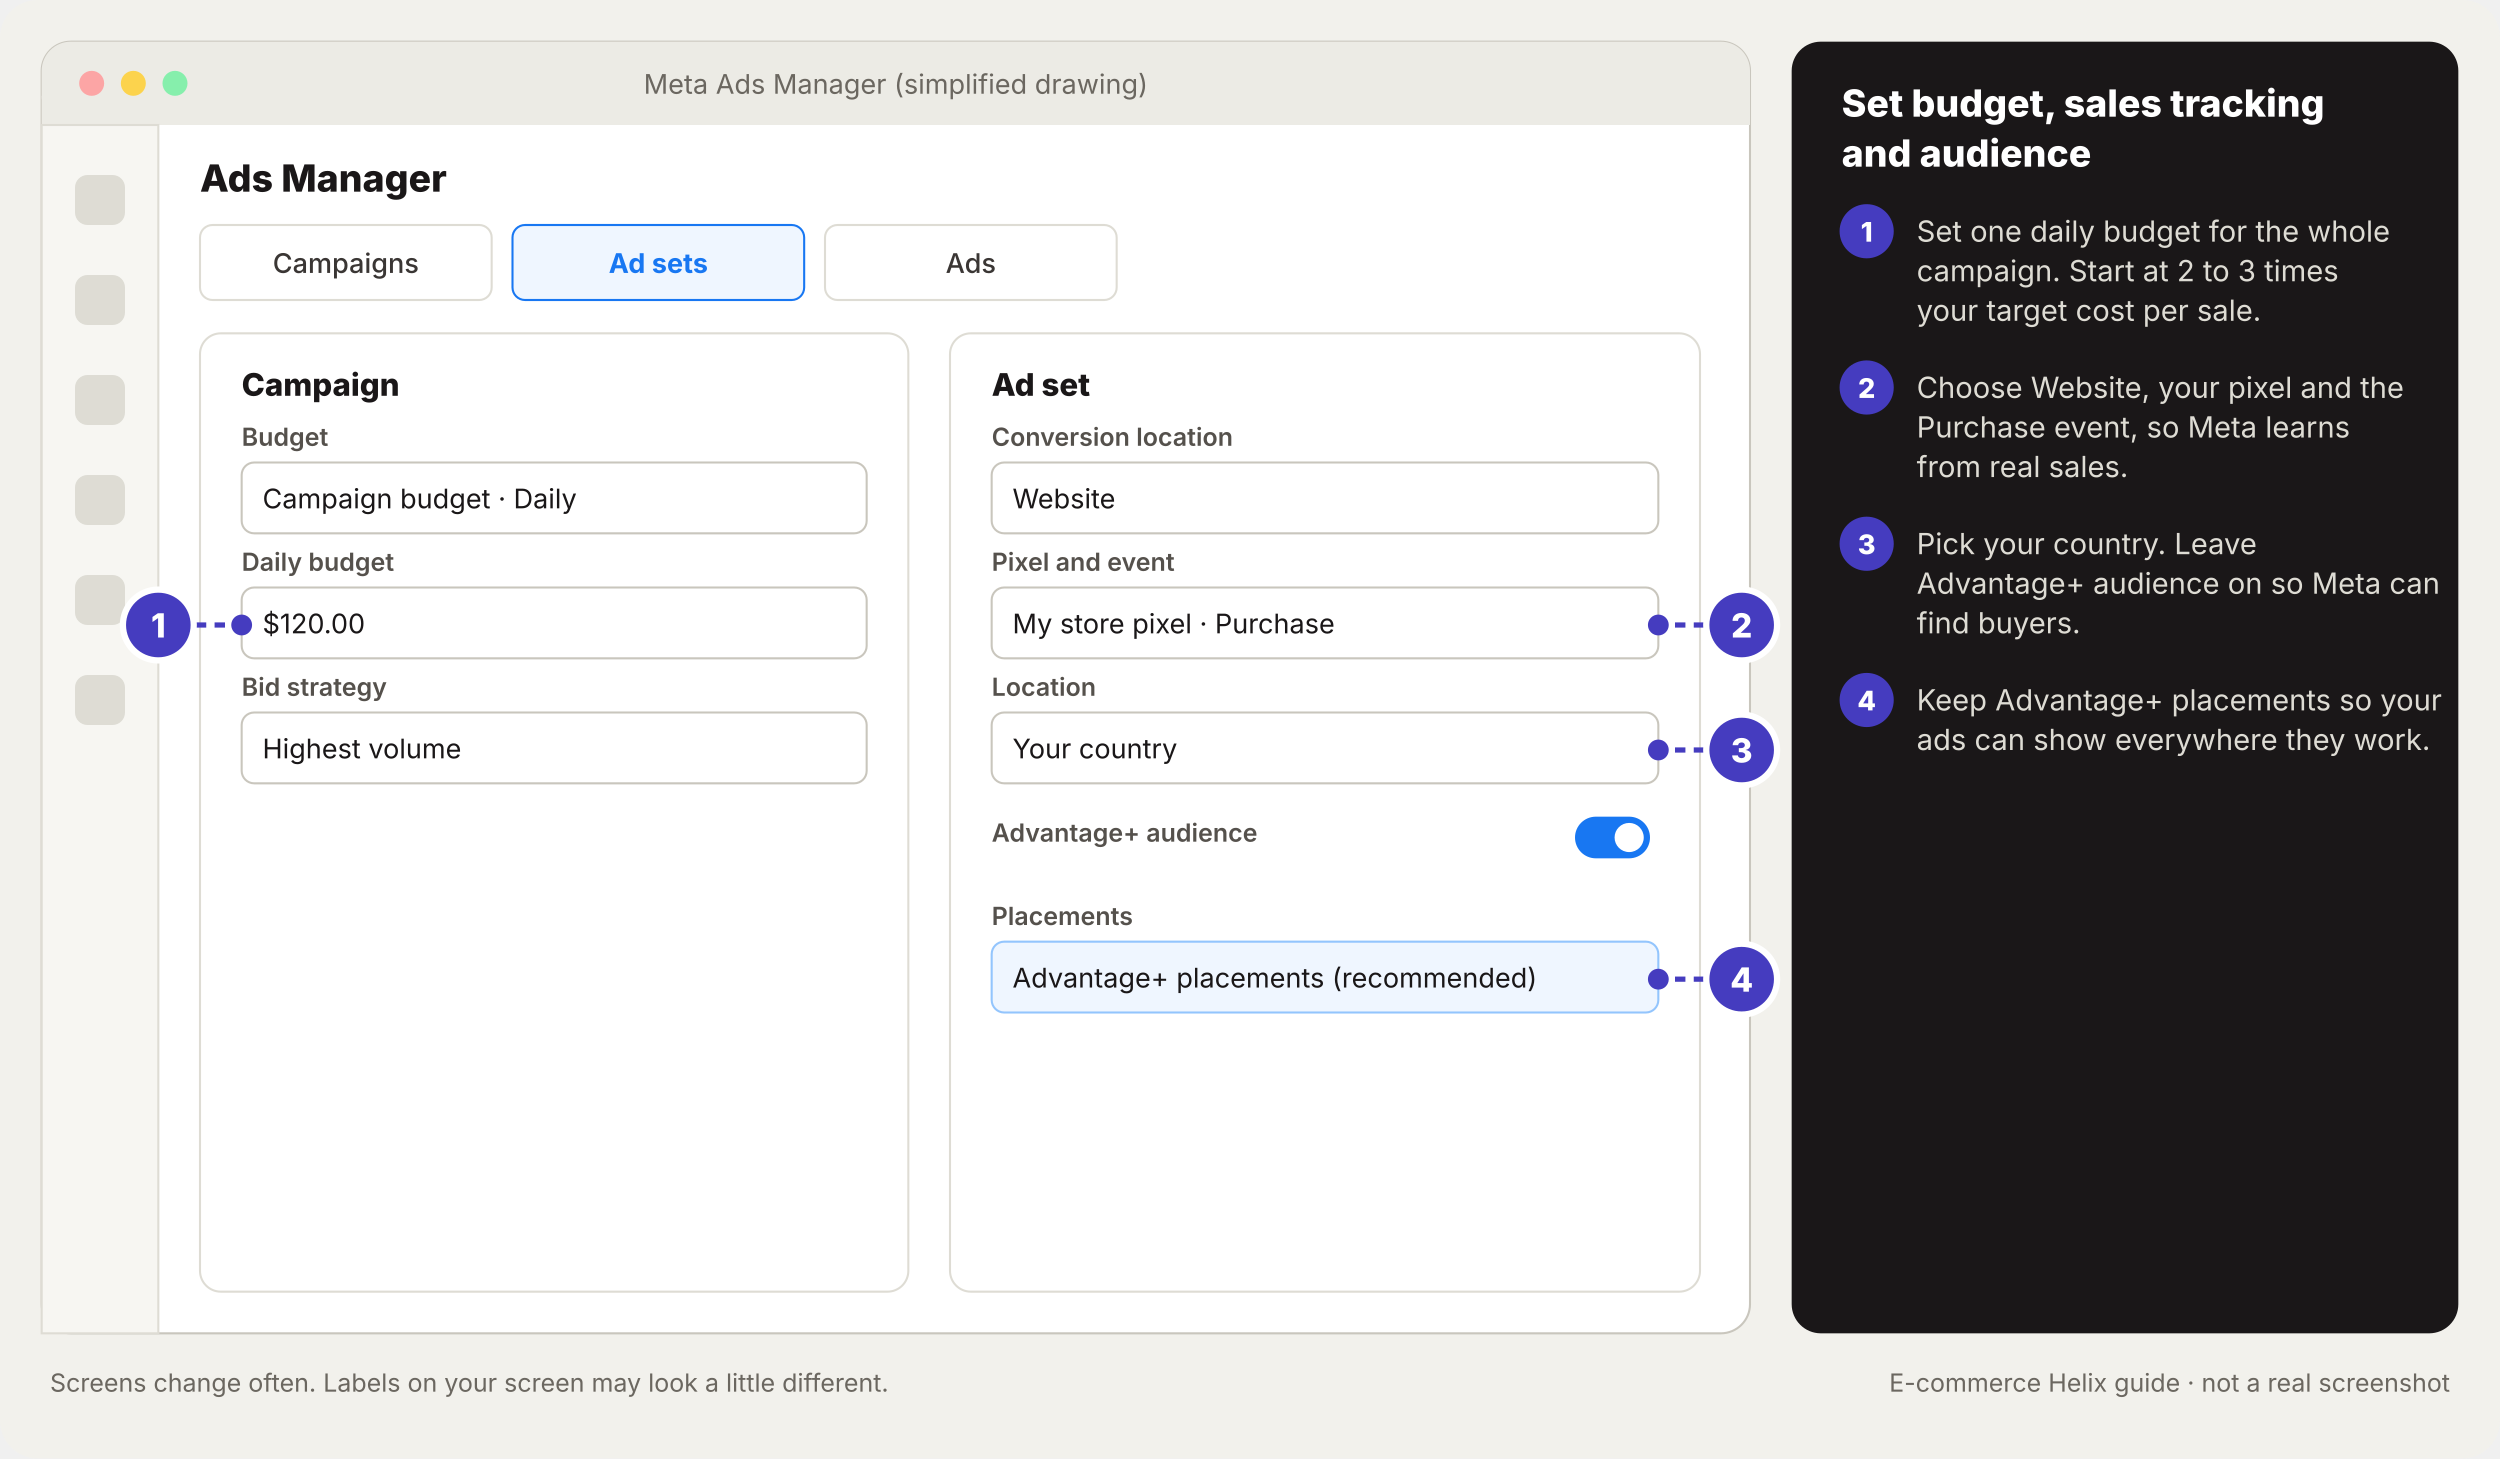
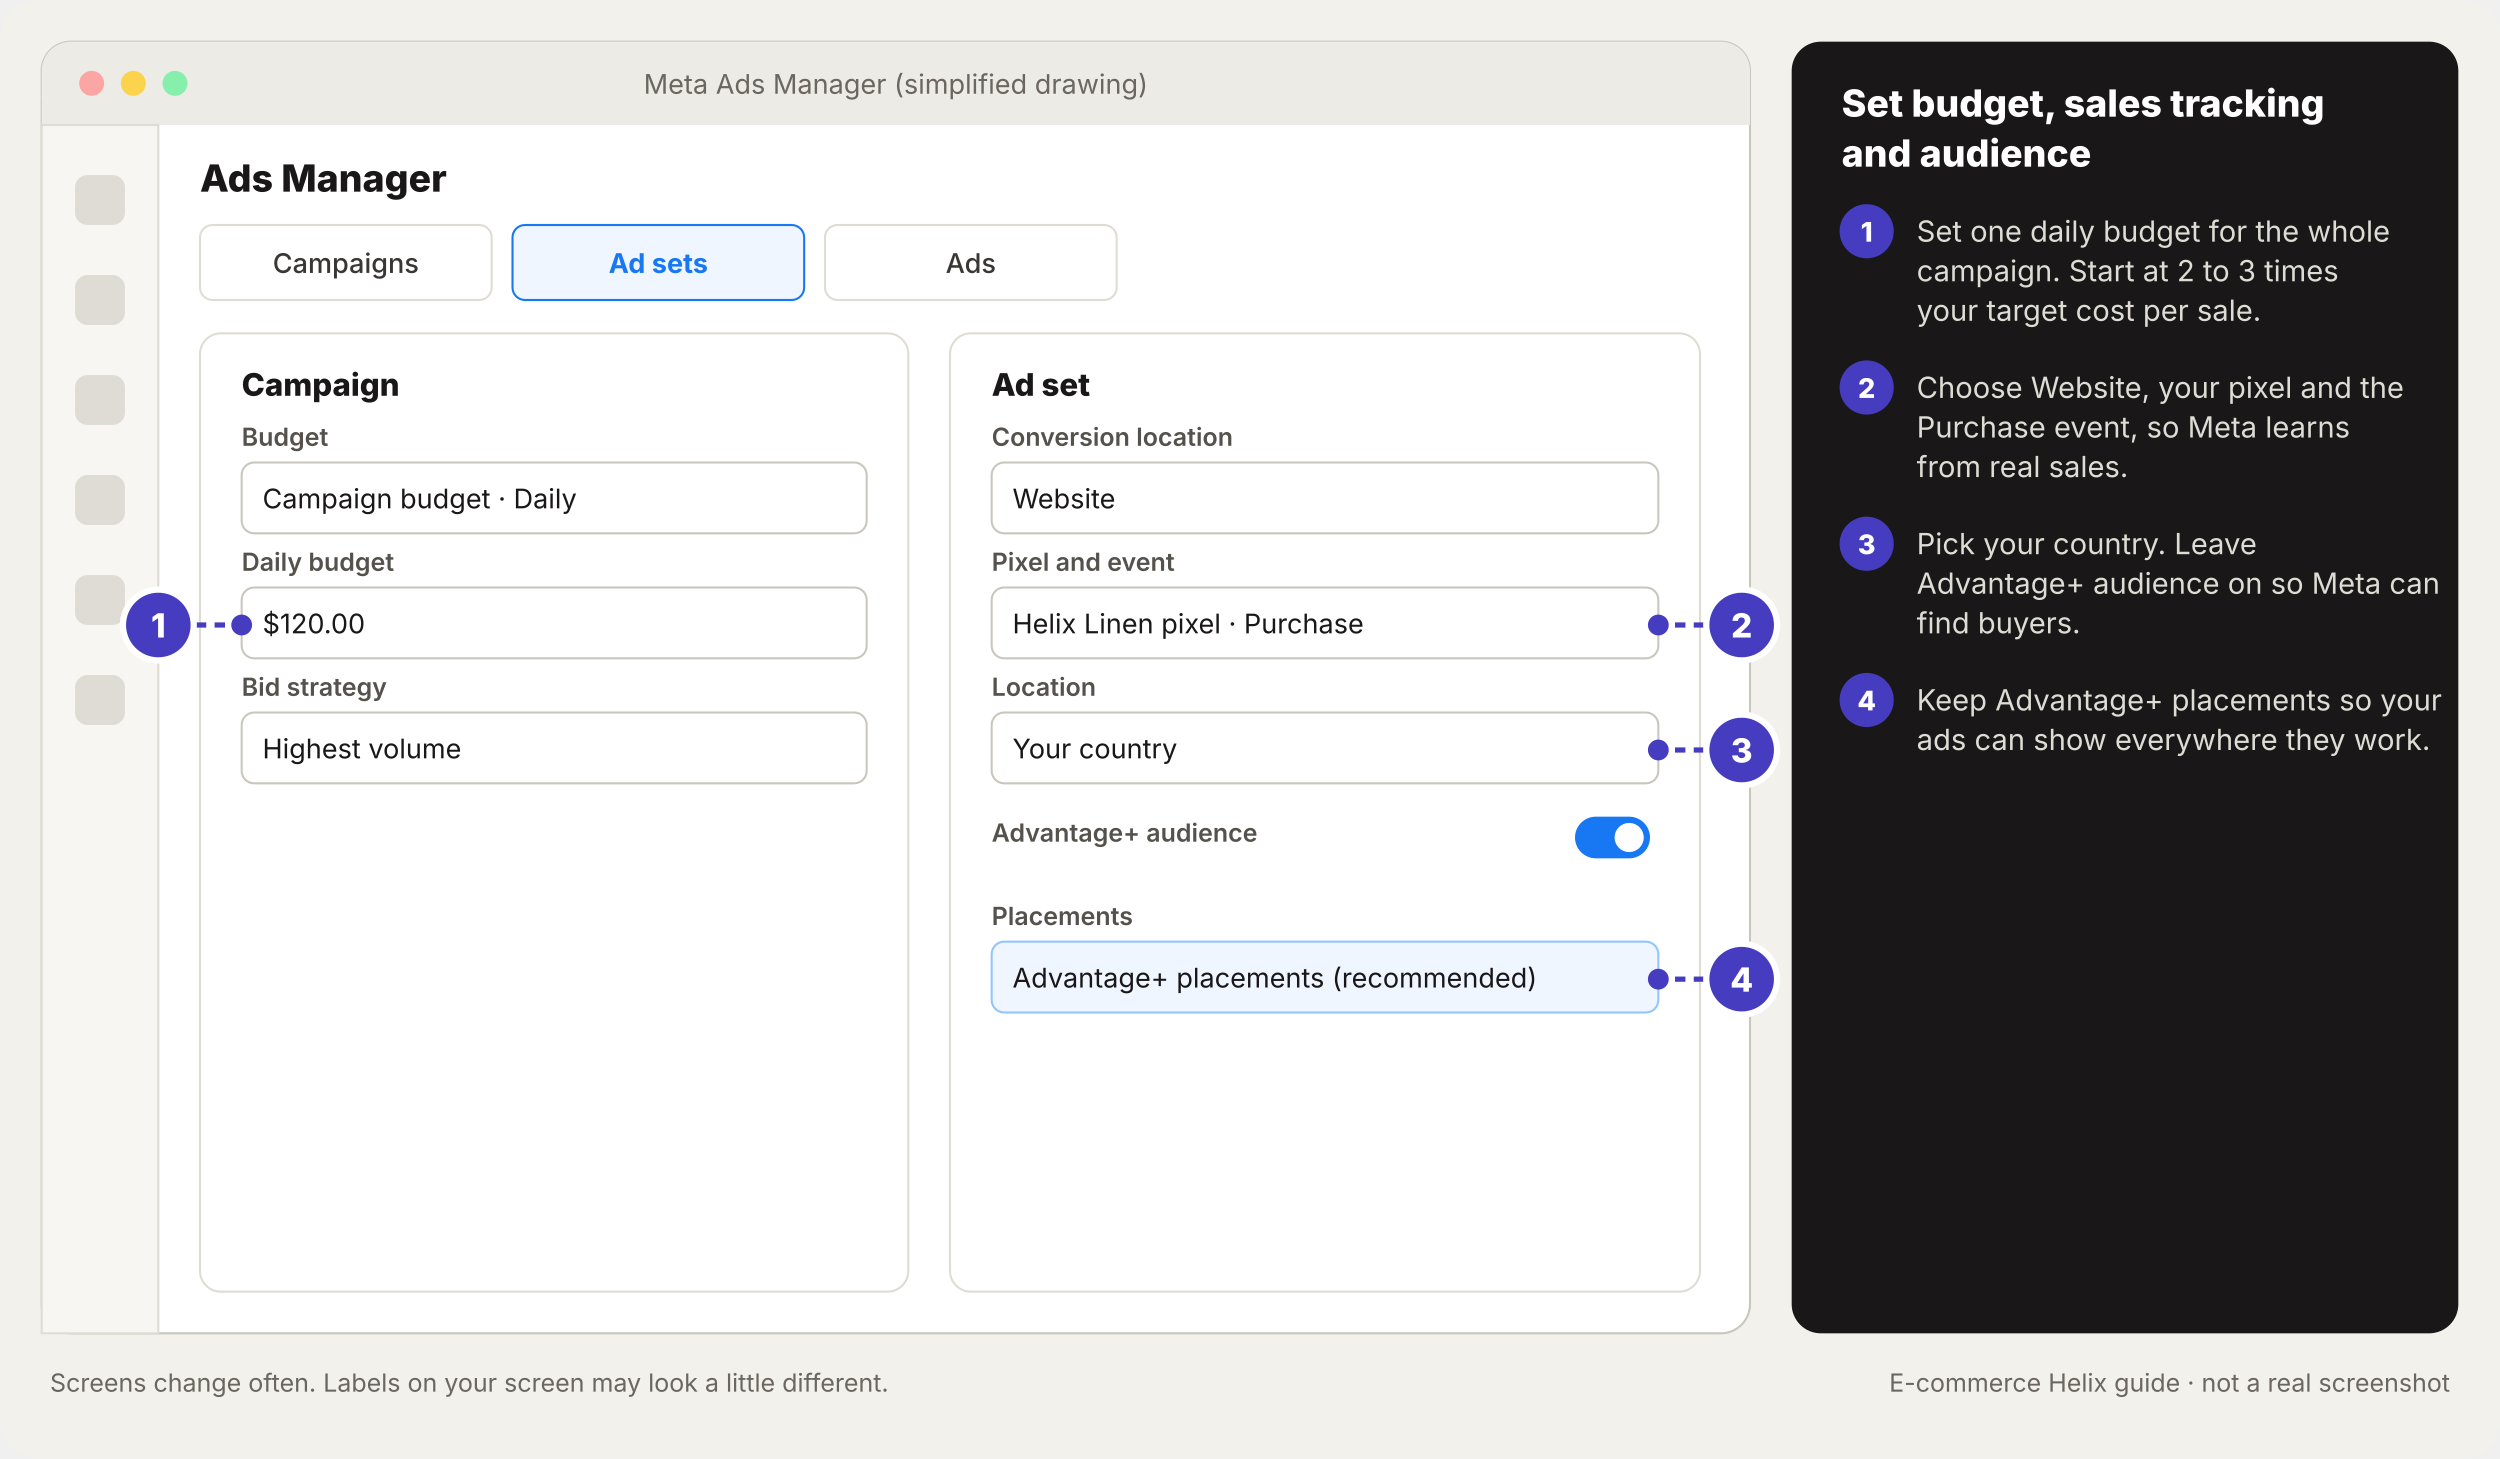
<svg xmlns="http://www.w3.org/2000/svg" viewBox="0 0 1200 700" width="1200" height="700" role="img" aria-label="Set budget, sales tracking and audience" font-family="Inter, -apple-system, Segoe UI, Roboto, Helvetica, Arial, sans-serif">
  <rect width="1200" height="700" rx="18" fill="#F2F1EC" />
  <rect x="20" y="20" width="820" height="620" rx="14" fill="#fff" stroke="#C9C6BD" />
  <rect x="20" y="20" width="820" height="40" rx="14" fill="#ECEBE5" />
  <rect x="20" y="46" width="820" height="14" fill="#ECEBE5" />
  <circle cx="44" cy="40" r="6" fill="#fca5a5" />
  <circle cx="64" cy="40" r="6" fill="#fcd34d" />
  <circle cx="84" cy="40" r="6" fill="#86efac" />
  <text x="430" y="45" font-size="13" fill="#6B6760" text-anchor="middle">Meta Ads Manager (simplified drawing)</text>
  <rect x="20" y="60" width="56" height="580" rx="0" fill="#F7F6F2" stroke="#DEDCD4" stroke-width="1" />
  <rect x="36" y="84" width="24" height="24" rx="6" fill="#DEDCD4" stroke="none" stroke-width="1" />
  <rect x="36" y="132" width="24" height="24" rx="6" fill="#DEDCD4" stroke="none" stroke-width="1" />
  <rect x="36" y="180" width="24" height="24" rx="6" fill="#DEDCD4" stroke="none" stroke-width="1" />
  <rect x="36" y="228" width="24" height="24" rx="6" fill="#DEDCD4" stroke="none" stroke-width="1" />
  <rect x="36" y="276" width="24" height="24" rx="6" fill="#DEDCD4" stroke="none" stroke-width="1" />
  <rect x="36" y="324" width="24" height="24" rx="6" fill="#DEDCD4" stroke="none" stroke-width="1" />
  <text x="96" y="92" font-size="18" font-weight="800" fill="#1A1718" text-anchor="start">Ads Manager</text>
  <rect x="96" y="108" width="140" height="36" rx="6" fill="#fff" stroke="#DEDCD4" stroke-width="1" />
  <text x="166" y="131" font-size="13" font-weight="500" fill="#3A3634" text-anchor="middle">Campaigns</text>
  <rect x="246" y="108" width="140" height="36" rx="6" fill="#eff6ff" stroke="#1877f2" stroke-width="1" />
  <text x="316" y="131" font-size="13" font-weight="700" fill="#1877f2" text-anchor="middle">Ad sets</text>
  <rect x="396" y="108" width="140" height="36" rx="6" fill="#fff" stroke="#DEDCD4" stroke-width="1" />
  <text x="466" y="131" font-size="13" font-weight="500" fill="#3A3634" text-anchor="middle">Ads</text>
  <rect x="96" y="160" width="340" height="460" rx="10" fill="#fff" stroke="#DEDCD4" stroke-width="1" />
  <text x="116" y="190" font-size="15" font-weight="800" fill="#1A1718" text-anchor="start">Campaign</text>
  <text x="116" y="214" font-size="12" font-weight="600" fill="#55514C" text-anchor="start">Budget</text>
  <rect x="116" y="222" width="300" height="34" rx="6" fill="#fff" stroke="#C9C6BD" stroke-width="1" />
  <text x="126" y="244.0" font-size="13" font-weight="400" fill="#1A1718" text-anchor="start">Campaign budget · Daily</text>
  <text x="116" y="274" font-size="12" font-weight="600" fill="#55514C" text-anchor="start">Daily budget</text>
  <rect x="116" y="282" width="300" height="34" rx="6" fill="#fff" stroke="#C9C6BD" stroke-width="1" />
  <text x="126" y="304.0" font-size="13" font-weight="400" fill="#1A1718" text-anchor="start">$120.00</text>
  <text x="116" y="334" font-size="12" font-weight="600" fill="#55514C" text-anchor="start">Bid strategy</text>
  <rect x="116" y="342" width="300" height="34" rx="6" fill="#fff" stroke="#C9C6BD" stroke-width="1" />
  <text x="126" y="364.0" font-size="13" font-weight="400" fill="#1A1718" text-anchor="start">Highest volume</text>
  <rect x="456" y="160" width="360" height="460" rx="10" fill="#fff" stroke="#DEDCD4" stroke-width="1" />
  <text x="476" y="190" font-size="15" font-weight="800" fill="#1A1718" text-anchor="start">Ad set</text>
  <text x="476" y="214" font-size="12" font-weight="600" fill="#55514C" text-anchor="start">Conversion location</text>
  <rect x="476" y="222" width="320" height="34" rx="6" fill="#fff" stroke="#C9C6BD" stroke-width="1" />
  <text x="486" y="244.0" font-size="13" font-weight="400" fill="#1A1718" text-anchor="start">Website</text>
  <text x="476" y="274" font-size="12" font-weight="600" fill="#55514C" text-anchor="start">Pixel and event</text>
  <rect x="476" y="282" width="320" height="34" rx="6" fill="#fff" stroke="#C9C6BD" stroke-width="1" />
-   <text x="486" y="304.0" font-size="13" font-weight="400" fill="#1A1718" text-anchor="start">My store pixel · Purchase</text>
+   <text x="486" y="304.0" font-size="13" font-weight="400" fill="#1A1718" text-anchor="start">Helix Linen pixel · Purchase</text>
  <text x="476" y="334" font-size="12" font-weight="600" fill="#55514C" text-anchor="start">Location</text>
  <rect x="476" y="342" width="320" height="34" rx="6" fill="#fff" stroke="#C9C6BD" stroke-width="1" />
  <text x="486" y="364.0" font-size="13" font-weight="400" fill="#1A1718" text-anchor="start">Your country</text>
  <text x="476" y="404" font-size="12" font-weight="600" fill="#55514C" text-anchor="start">Advantage+ audience</text>
  <rect x="756" y="392" width="36" height="20" rx="10" fill="#1877f2" stroke="none" stroke-width="1" />
  <circle cx="782" cy="402" r="7" fill="#fff" />
  <text x="476" y="444" font-size="12" font-weight="600" fill="#55514C" text-anchor="start">Placements</text>
  <rect x="476" y="452" width="320" height="34" rx="6" fill="#eff6ff" stroke="#93c5fd" stroke-width="1" />
  <text x="486" y="474" font-size="13" font-weight="400" fill="#1A1718" text-anchor="start">Advantage+ placements (recommended)</text>
  <line x1="76" y1="300" x2="116" y2="300" stroke="#453CBF" stroke-width="2.5" stroke-dasharray="5 4" />
  <circle cx="116" cy="300" r="5" fill="#453CBF" />
  <circle cx="76" cy="300" r="17" fill="#453CBF" stroke="#fff" stroke-width="3" />
  <text x="76" y="306" font-size="16" font-weight="800" fill="#fff" text-anchor="middle">1</text>
  <line x1="836" y1="300" x2="796" y2="300" stroke="#453CBF" stroke-width="2.5" stroke-dasharray="5 4" />
  <circle cx="796" cy="300" r="5" fill="#453CBF" />
  <circle cx="836" cy="300" r="17" fill="#453CBF" stroke="#fff" stroke-width="3" />
  <text x="836" y="306" font-size="16" font-weight="800" fill="#fff" text-anchor="middle">2</text>
  <line x1="836" y1="360" x2="796" y2="360" stroke="#453CBF" stroke-width="2.5" stroke-dasharray="5 4" />
  <circle cx="796" cy="360" r="5" fill="#453CBF" />
  <circle cx="836" cy="360" r="17" fill="#453CBF" stroke="#fff" stroke-width="3" />
  <text x="836" y="366" font-size="16" font-weight="800" fill="#fff" text-anchor="middle">3</text>
  <line x1="836" y1="470" x2="796" y2="470" stroke="#453CBF" stroke-width="2.5" stroke-dasharray="5 4" />
  <circle cx="796" cy="470" r="5" fill="#453CBF" />
  <circle cx="836" cy="470" r="17" fill="#453CBF" stroke="#fff" stroke-width="3" />
  <text x="836" y="476" font-size="16" font-weight="800" fill="#fff" text-anchor="middle">4</text>
  <rect x="860" y="20" width="320" height="620" rx="14" fill="#1A1718" />
  <text x="884" y="56" font-size="18" font-weight="800" fill="#fff">Set budget, sales tracking</text>
  <text x="884" y="80" font-size="18" font-weight="800" fill="#fff">and audience</text>
  <circle cx="896" cy="111" r="13" fill="#453CBF" />
  <text x="896" y="116" font-size="13" font-weight="800" fill="#fff" text-anchor="middle">1</text>
  <text x="920" y="116" font-size="14" fill="#DEDCD4">Set one daily budget for the whole</text>
  <text x="920" y="135" font-size="14" fill="#DEDCD4">campaign. Start at 2 to 3 times</text>
  <text x="920" y="154" font-size="14" fill="#DEDCD4">your target cost per sale.</text>
  <circle cx="896" cy="186" r="13" fill="#453CBF" />
  <text x="896" y="191" font-size="13" font-weight="800" fill="#fff" text-anchor="middle">2</text>
  <text x="920" y="191" font-size="14" fill="#DEDCD4">Choose Website, your pixel and the</text>
  <text x="920" y="210" font-size="14" fill="#DEDCD4">Purchase event, so Meta learns</text>
  <text x="920" y="229" font-size="14" fill="#DEDCD4">from real sales.</text>
  <circle cx="896" cy="261" r="13" fill="#453CBF" />
  <text x="896" y="266" font-size="13" font-weight="800" fill="#fff" text-anchor="middle">3</text>
  <text x="920" y="266" font-size="14" fill="#DEDCD4">Pick your country. Leave</text>
  <text x="920" y="285" font-size="14" fill="#DEDCD4">Advantage+ audience on so Meta can</text>
  <text x="920" y="304" font-size="14" fill="#DEDCD4">find buyers.</text>
  <circle cx="896" cy="336" r="13" fill="#453CBF" />
  <text x="896" y="341" font-size="13" font-weight="800" fill="#fff" text-anchor="middle">4</text>
  <text x="920" y="341" font-size="14" fill="#DEDCD4">Keep Advantage+ placements so your</text>
  <text x="920" y="360" font-size="14" fill="#DEDCD4">ads can show everywhere they work.</text>
  <text x="24" y="668" font-size="12" fill="#6B6760">Screens change often. Labels on your screen may look a little different.</text>
  <text x="1176" y="668" font-size="12" fill="#6B6760" text-anchor="end">E-commerce Helix guide · not a real screenshot</text>
</svg>
